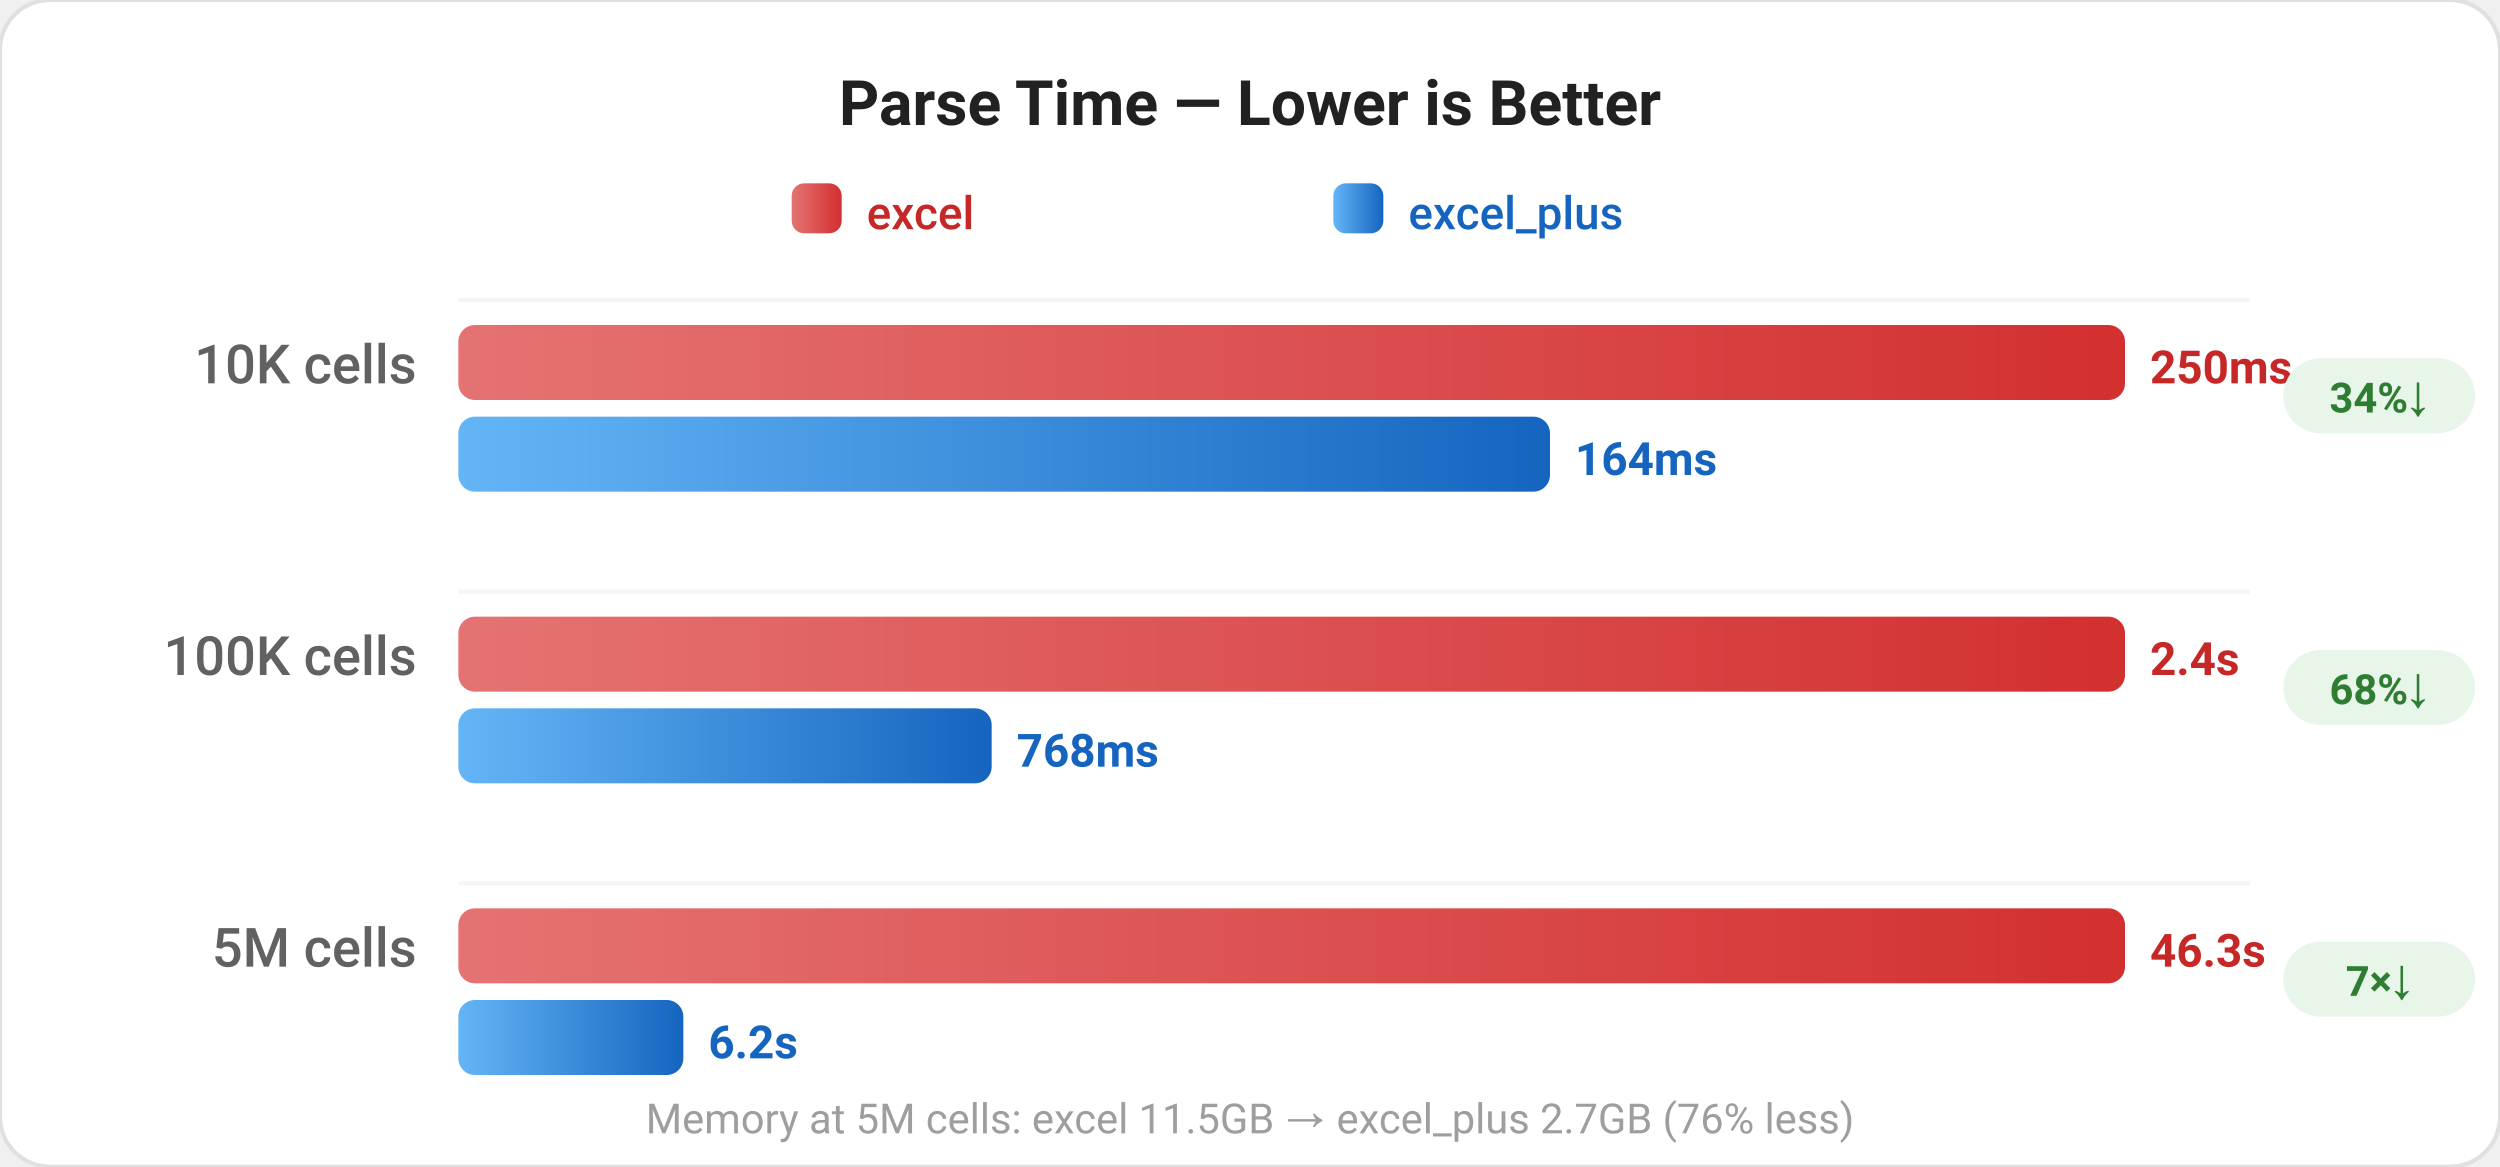
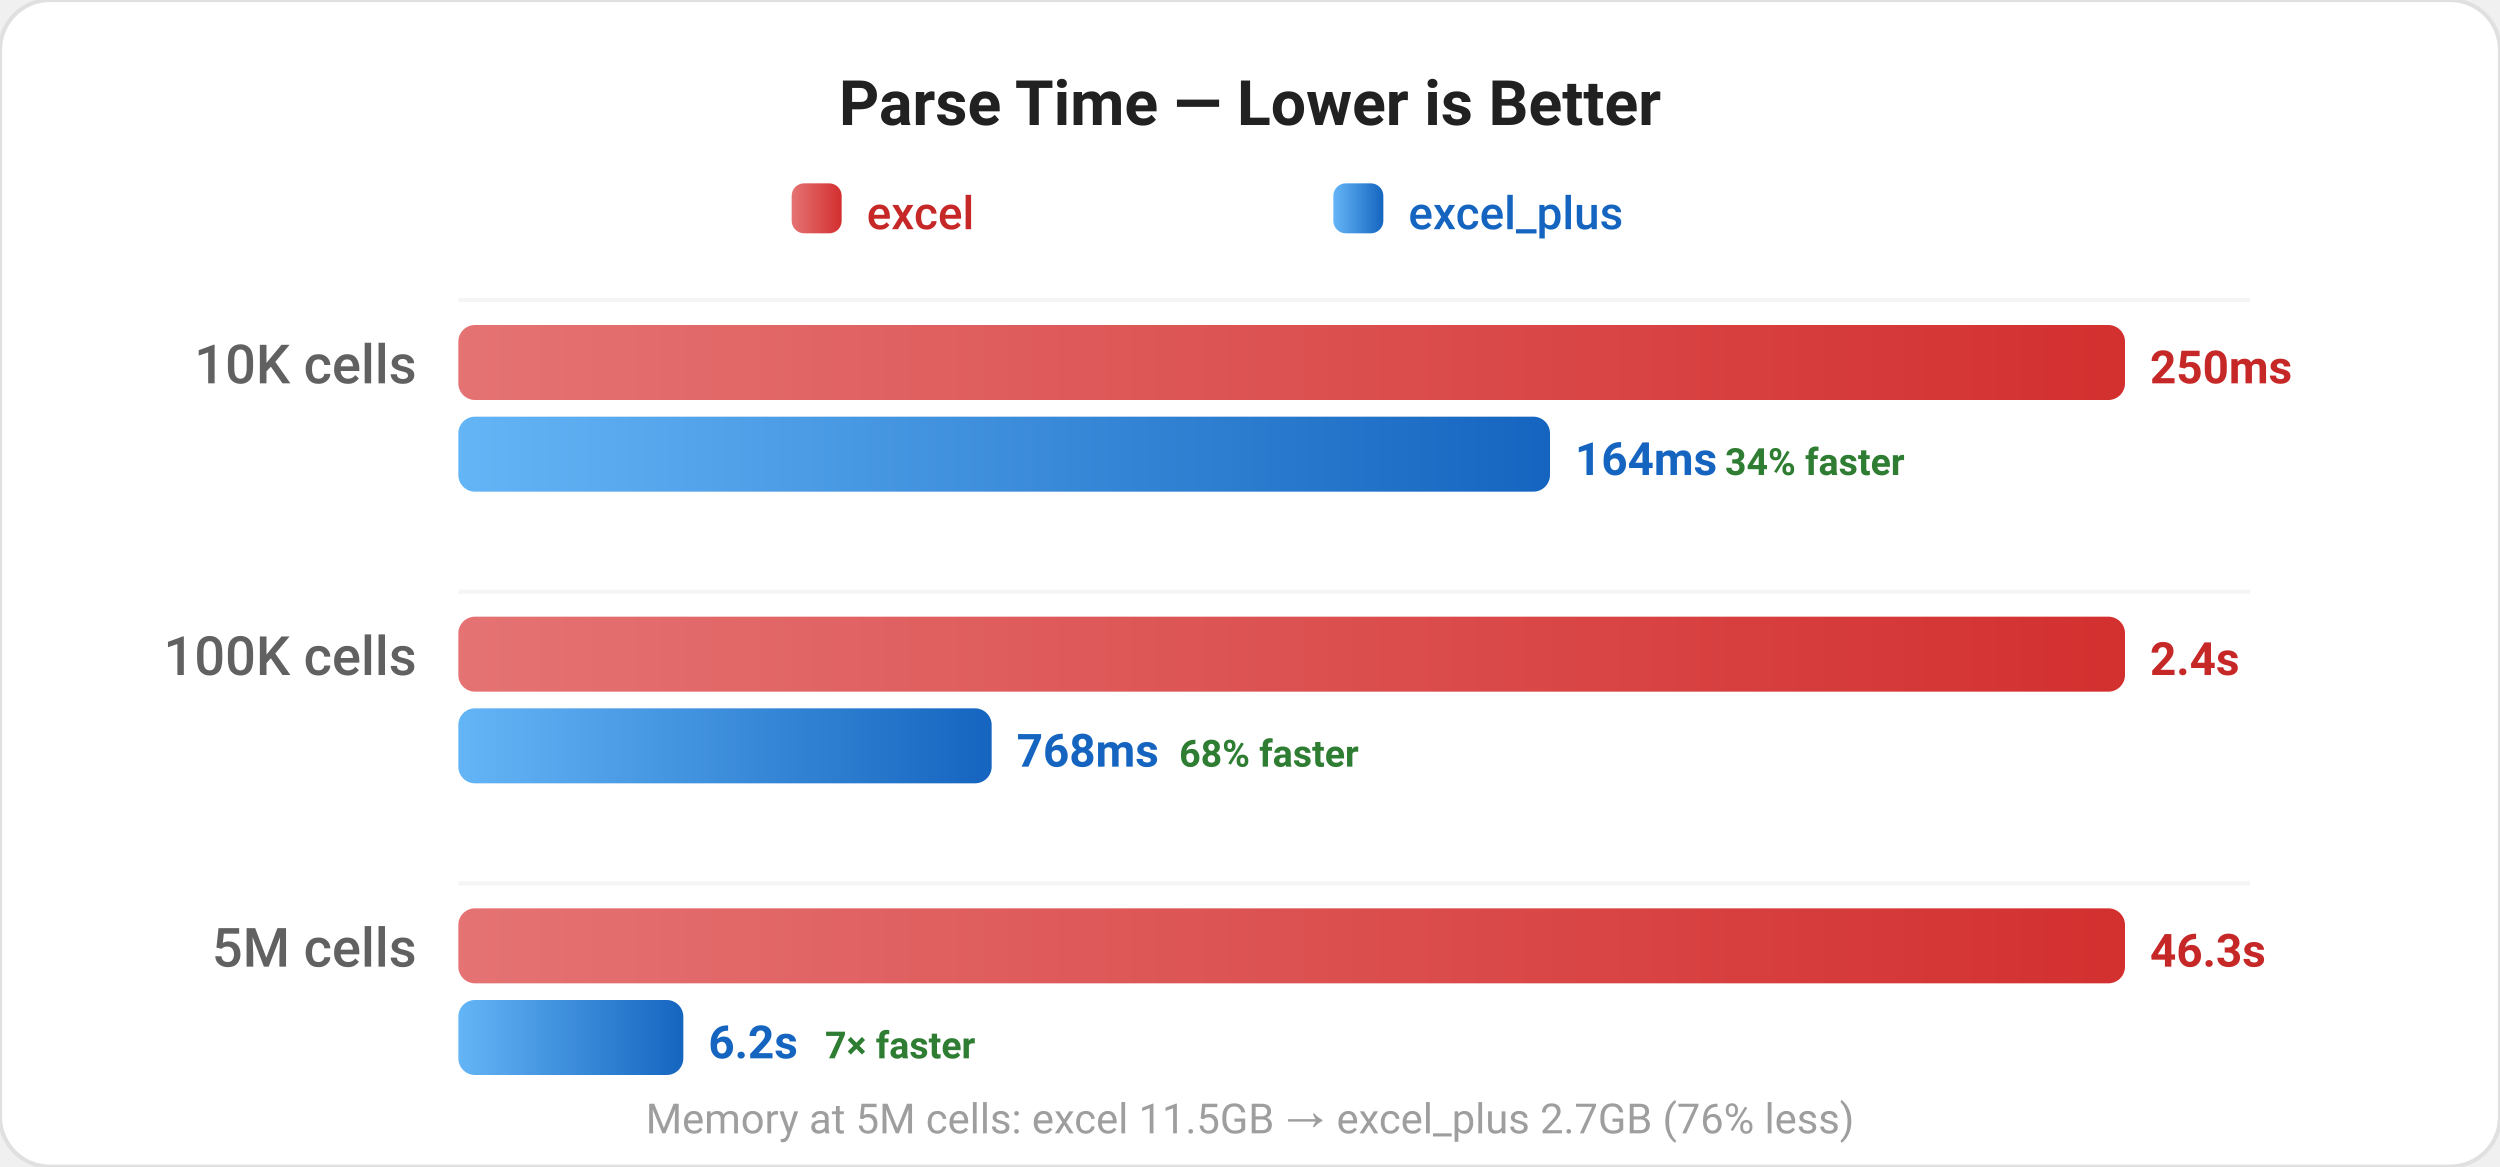
<svg xmlns="http://www.w3.org/2000/svg" viewBox="0 0 600 280" font-family="Segoe UI, Roboto, Helvetica, Arial, sans-serif">
  <defs>
    <linearGradient id="g1" x1="0" y1="0" x2="1" y2="0">
      <stop offset="0%" stop-color="#e57373" />
      <stop offset="100%" stop-color="#d32f2f" />
    </linearGradient>
    <linearGradient id="g2" x1="0" y1="0" x2="1" y2="0">
      <stop offset="0%" stop-color="#64b5f6" />
      <stop offset="100%" stop-color="#1565c0" />
    </linearGradient>
  </defs>
  <rect width="600" height="280" rx="12" fill="#ffffff" stroke="#e0e0e0" stroke-width="1" />
  <text x="300" y="30" text-anchor="middle" fill="#212121" font-size="15" font-weight="600">Parse Time — Lower is Better</text>
  <rect x="190" y="44" width="12" height="12" rx="3" fill="url(#g1)" />
  <text x="208" y="55" fill="#c62828" font-size="11" font-weight="500">excel</text>
  <rect x="320" y="44" width="12" height="12" rx="3" fill="url(#g2)" />
  <text x="338" y="55" fill="#1565c0" font-size="11" font-weight="500">excel_plus</text>
  <line x1="110" y1="72" x2="540" y2="72" stroke="#f5f5f5" stroke-width="1" />
  <line x1="110" y1="142" x2="540" y2="142" stroke="#f5f5f5" stroke-width="1" />
  <line x1="110" y1="212" x2="540" y2="212" stroke="#f5f5f5" stroke-width="1" />
  <text x="100" y="92" text-anchor="end" fill="#616161" font-size="13" font-weight="500">10K cells</text>
  <rect x="110" y="78" width="400" height="18" rx="4" fill="url(#g1)" />
  <text x="516" y="92" fill="#c62828" font-size="11" font-weight="600">250ms</text>
  <rect x="110" y="100" width="262" height="18" rx="4" fill="url(#g2)" />
  <text x="378" y="114" fill="#1565c0" font-size="11" font-weight="600">164ms</text>
-   <rect x="548" y="86" width="46" height="18" rx="9" fill="#e8f5e9" />
-   <text x="571" y="99" text-anchor="middle" fill="#2e7d32" font-size="10" font-weight="700">34%↓</text>
+   <text x="414" y="114" fill="#2e7d32" font-size="9" font-weight="600">34% faster</text>
  <text x="100" y="162" text-anchor="end" fill="#616161" font-size="13" font-weight="500">100K cells</text>
  <rect x="110" y="148" width="400" height="18" rx="4" fill="url(#g1)" />
  <text x="516" y="162" fill="#c62828" font-size="11" font-weight="600">2.4s</text>
  <rect x="110" y="170" width="128" height="18" rx="4" fill="url(#g2)" />
  <text x="244" y="184" fill="#1565c0" font-size="11" font-weight="600">768ms</text>
-   <rect x="548" y="156" width="46" height="18" rx="9" fill="#e8f5e9" />
-   <text x="571" y="169" text-anchor="middle" fill="#2e7d32" font-size="10" font-weight="700">68%↓</text>
+   <text x="283" y="184" fill="#2e7d32" font-size="9" font-weight="600">68% faster</text>
  <text x="100" y="232" text-anchor="end" fill="#616161" font-size="13" font-weight="500">5M cells</text>
  <rect x="110" y="218" width="400" height="18" rx="4" fill="url(#g1)" />
  <text x="516" y="232" fill="#c62828" font-size="11" font-weight="600">46.3s</text>
  <rect x="110" y="240" width="54" height="18" rx="4" fill="url(#g2)" />
  <text x="170" y="254" fill="#1565c0" font-size="11" font-weight="600">6.2s</text>
-   <rect x="548" y="226" width="46" height="18" rx="9" fill="#e8f5e9" />
-   <text x="571" y="239" text-anchor="middle" fill="#2e7d32" font-size="10" font-weight="700">7×↓</text>
+   <text x="198" y="254" fill="#2e7d32" font-size="9" font-weight="600">7× faster</text>
  <text x="300" y="272" text-anchor="middle" fill="#9e9e9e" font-size="10">Memory at 5M cells: excel 11.5GB → excel_plus 2.7GB (76% less)</text>
</svg>
